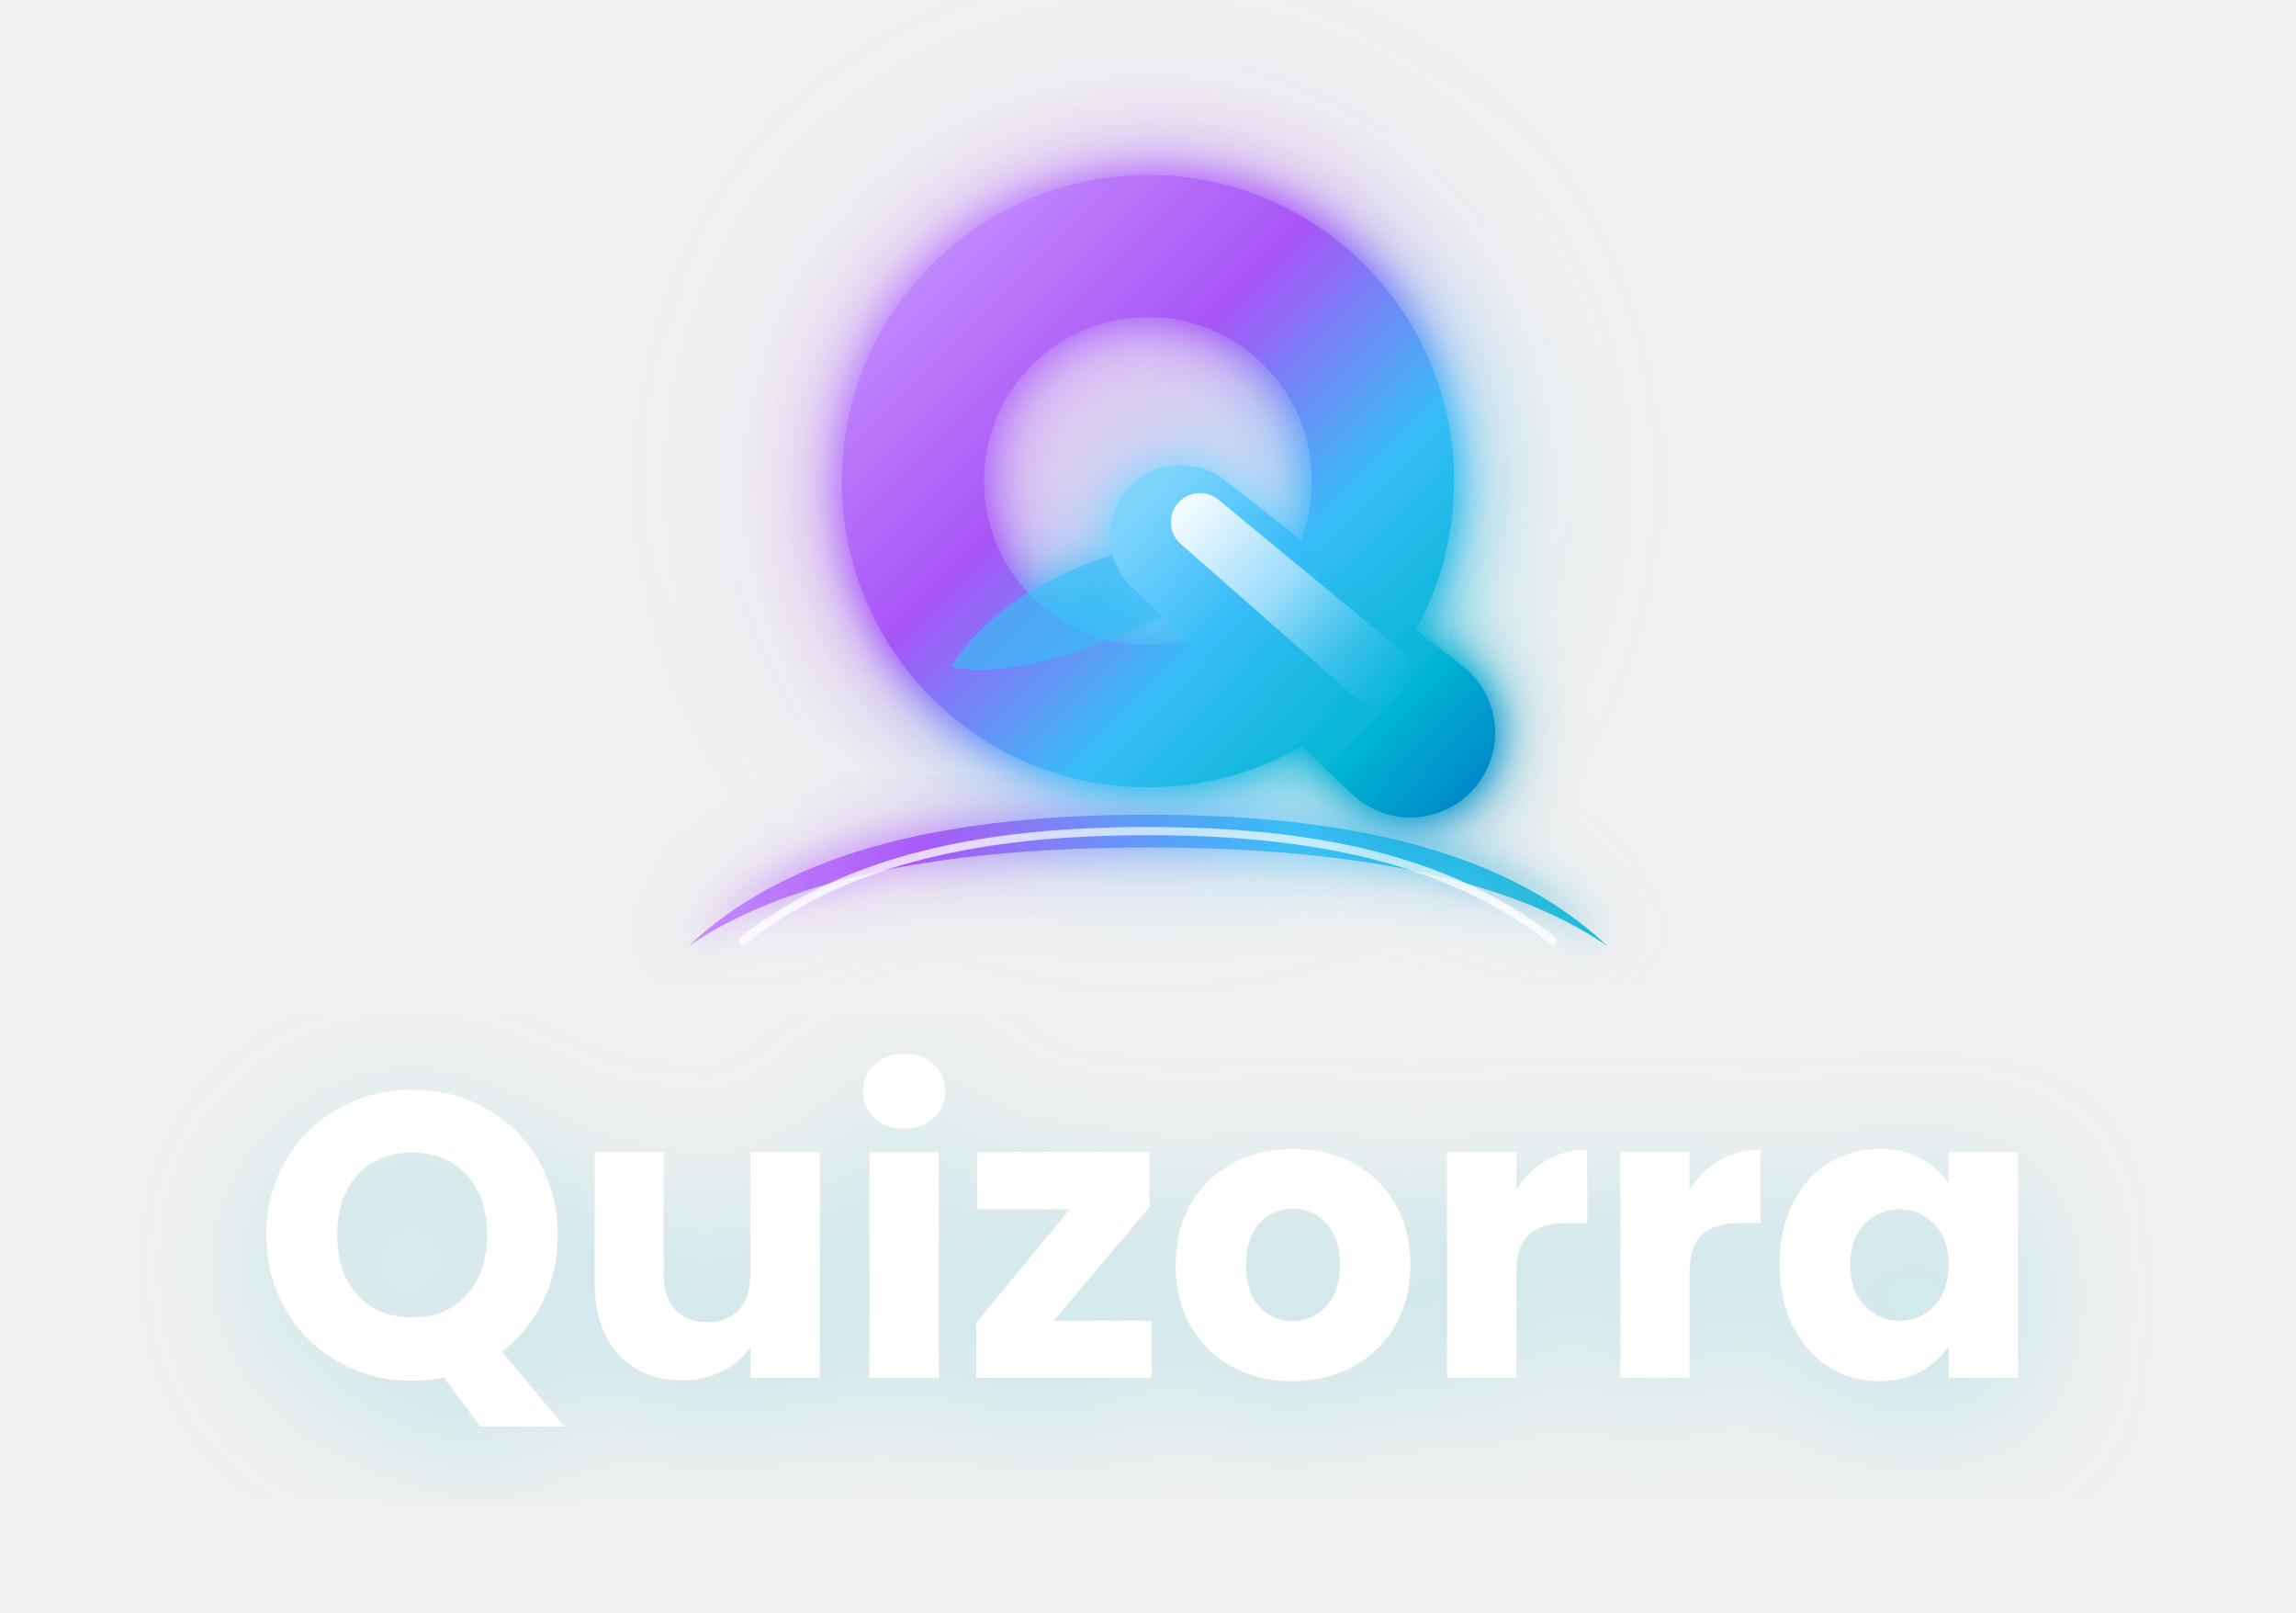
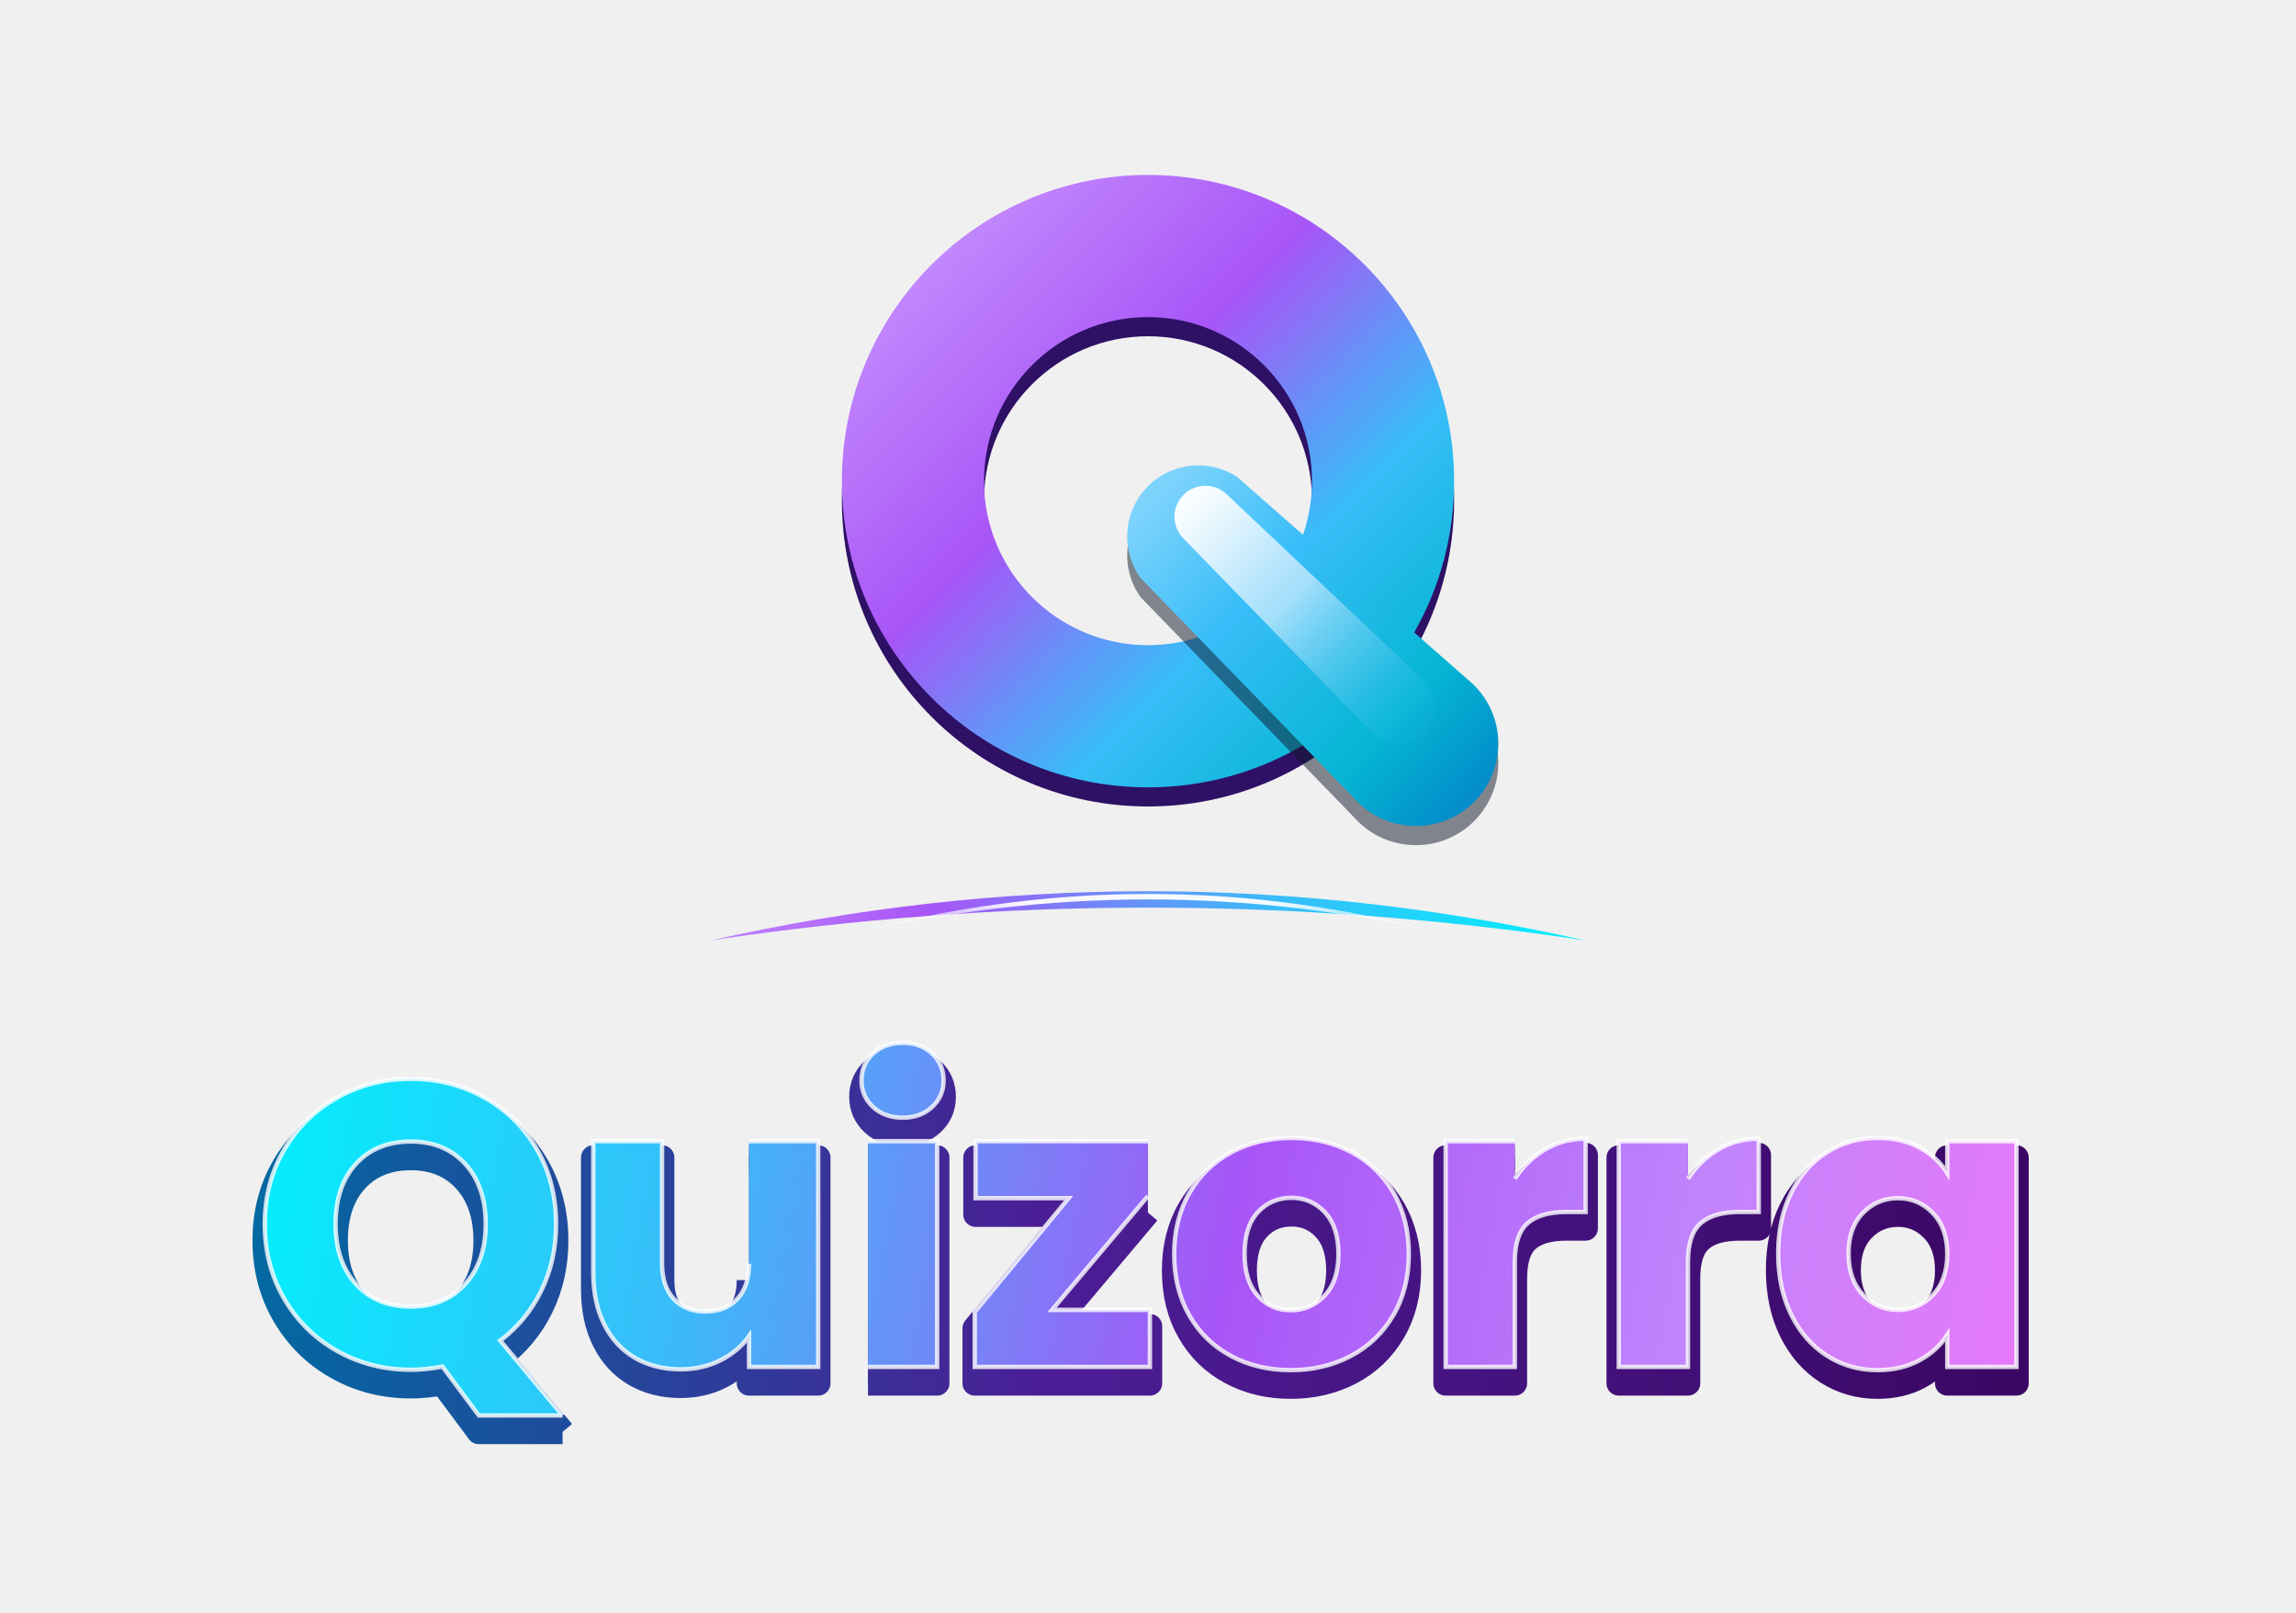
<svg xmlns="http://www.w3.org/2000/svg" viewBox="0 0 420 295" width="420" height="295" fill="none">
  <defs>
    <linearGradient id="stkRingGrad" x1="154" y1="32" x2="266" y2="144" gradientUnits="userSpaceOnUse">
      <stop offset="0%" stop-color="#d8b4fe" />
      <stop offset="16%" stop-color="#c084fc" />
      <stop offset="42%" stop-color="#a855f7" />
      <stop offset="68%" stop-color="#38bdf8" />
      <stop offset="88%" stop-color="#06b6d4" />
      <stop offset="100%" stop-color="#00f2fe" />
    </linearGradient>
-     <linearGradient id="stkTailGrad" x1="210" y1="92" x2="270" y2="148" gradientUnits="userSpaceOnUse">
+     <linearGradient id="stkTailGrad" x1="210" y1="92" x2="272" y2="150" gradientUnits="userSpaceOnUse">
      <stop offset="0%" stop-color="#7dd3fc" />
      <stop offset="30%" stop-color="#38bdf8" />
      <stop offset="70%" stop-color="#06b6d4" />
      <stop offset="100%" stop-color="#0284c7" />
    </linearGradient>
-     <linearGradient id="stkTailHl" x1="218" y1="92" x2="256" y2="126" gradientUnits="userSpaceOnUse">
-       <stop offset="0%" stop-color="#ffffff" stop-opacity="0.9" />
-       <stop offset="45%" stop-color="#e0f2fe" stop-opacity="0.6" />
+     <linearGradient id="stkTailHl" x1="218" y1="92" x2="258" y2="132" gradientUnits="userSpaceOnUse">
+       <stop offset="0%" stop-color="#ffffff" stop-opacity="0.95" />
+       <stop offset="45%" stop-color="#e0f2fe" stop-opacity="0.65" />
      <stop offset="100%" stop-color="#38bdf8" stop-opacity="0.1" />
    </linearGradient>
-     <linearGradient id="stkArchGrad" x1="126" y1="162" x2="294" y2="162" gradientUnits="userSpaceOnUse">
-       <stop offset="0%" stop-color="#c084fc" stop-opacity="0.95" />
+     <linearGradient id="stkTextGrad" x1="46" y1="190" x2="373.45" y2="250" gradientUnits="userSpaceOnUse">
+       <stop offset="0%" stop-color="#00f2fe" />
+       <stop offset="25%" stop-color="#38bdf8" />
+       <stop offset="55%" stop-color="#a855f7" />
+       <stop offset="80%" stop-color="#c084fc" />
+       <stop offset="100%" stop-color="#e879f9" />
+     </linearGradient>
+     <linearGradient id="stkArchGrad" x1="130" y1="162" x2="290" y2="162" gradientUnits="userSpaceOnUse">
+       <stop offset="0%" stop-color="#c084fc" />
      <stop offset="25%" stop-color="#a855f7" />
      <stop offset="65%" stop-color="#38bdf8" />
-       <stop offset="100%" stop-color="#06b6d4" stop-opacity="0.95" />
+       <stop offset="100%" stop-color="#00f2fe" />
    </linearGradient>
-     <filter id="stkGlow" x="-30%" y="-30%" width="160%" height="160%">
-       <feGaussianBlur stdDeviation="3" result="glow1" />
-       <feGaussianBlur stdDeviation="6.5" result="glow2" />
-       <feMerge>
-         <feMergeNode in="glow2" />
-         <feMergeNode in="glow1" />
-         <feMergeNode in="SourceGraphic" />
-       </feMerge>
-     </filter>
-     <filter id="stkBloom" x="-50%" y="-50%" width="200%" height="200%">
-       <feGaussianBlur stdDeviation="15" result="bloom" />
-     </filter>
-     <filter id="stkTextShadow" x="-20%" y="-20%" width="140%" height="140%">
-       <feDropShadow dx="0" dy="2.5" stdDeviation="3" flood-color="#7c3aed" flood-opacity="0.45" />
-       <feDropShadow dx="0" dy="6" stdDeviation="12" flood-color="#06b6d4" flood-opacity="0.22" />
-     </filter>
+     <linearGradient id="stkArchCoreGrad" x1="155" y1="162" x2="265" y2="162" gradientUnits="userSpaceOnUse">
+       <stop offset="0%" stop-color="#ffffff" stop-opacity="0.2" />
+       <stop offset="30%" stop-color="#ffffff" stop-opacity="0.95" />
+       <stop offset="70%" stop-color="#ffffff" stop-opacity="0.95" />
+       <stop offset="100%" stop-color="#ffffff" stop-opacity="0.2" />
+     </linearGradient>
+     <linearGradient id="stkBevelGrad" x1="46" y1="250" x2="373.45" y2="250" gradientUnits="userSpaceOnUse">
+       <stop offset="0%" stop-color="#0369a1" />
+       <stop offset="45%" stop-color="#4c1d95" />
+       <stop offset="100%" stop-color="#3b0764" />
+     </linearGradient>
  </defs>
-   <circle cx="210" cy="88" r="62" fill="url(#stkRingGrad)" opacity="0.25" filter="url(#stkBloom)" />
-   <g filter="url(#stkGlow)">
-     <path d="M 126 173 C 145 155, 175 149, 210 149 C 245 149, 275 155, 294 173 C 275 160, 245 155, 210 155 C 175 155, 145 160, 126 173 Z" fill="url(#stkArchGrad)" opacity="0.95" />
-     <path d="M 136 172 C 155 157, 180 152, 210 152 C 240 152, 265 157, 284 172" stroke="#ffffff" stroke-width="1.5" stroke-linecap="round" opacity="0.75" />
+   <g id="stk-arch">
+     <path d="M 130 172 Q 210 154 290 172 Q 210 160 130 172 Z" fill="url(#stkArchGrad)" />
+     <path d="M 155 171 Q 210 156 265 171 Q 210 158 155 171 Z" fill="url(#stkArchCoreGrad)" />
  </g>
-   <g filter="url(#stkGlow)">
+   <g id="stk-Q">
+     <path fill-rule="evenodd" clip-rule="evenodd" d="M 210 32 C 179.07 32 154 57.07 154 88 C 154 118.93 179.07 144 210 144 C 240.93 144 266 118.93 266 88 C 266 57.07 240.93 32 210 32 Z M 210 58 C 226.57 58 240 71.43 240 88 C 240 104.57 226.57 118 210 118 C 193.43 118 180 104.57 180 88 C 180 71.43 193.43 58 210 58 Z" transform="translate(0, 3.5)" fill="#2e1065" />
    <path fill-rule="evenodd" clip-rule="evenodd" d="M 210 32 C 179.07 32 154 57.07 154 88 C 154 118.93 179.07 144 210 144 C 240.93 144 266 118.93 266 88 C 266 57.07 240.93 32 210 32 Z M 210 58 C 226.57 58 240 71.43 240 88 C 240 104.57 226.57 118 210 118 C 193.43 118 180 104.57 180 88 C 180 71.43 193.43 58 210 58 Z" fill="url(#stkRingGrad)" />
-     <path d="M 216 98 C 198 102, 182 109, 174 122 C 183 124, 199 120, 216 111 Z" fill="#38bdf8" opacity="0.65" />
-     <path d="M 224.46 88.13 A 13 13 0 0 0 207.54 107.87 L 247.91 145.77 A 15.5 15.5 0 0 0 268.09 122.23 Z" fill="url(#stkTailGrad)" />
-     <path d="M 223.0 91.5 A 5 5 0 0 0 216.0 99.5 L 249.0 128.5 A 6.5 6.5 0 0 0 257.0 119.5 Z" fill="url(#stkTailHl)" />
+     <path d="M 226.32 87.24 A 13 13 0 0 0 208.68 105.76 L 248.61 146.93 A 15 15 0 0 0 269.39 125.07 Z" transform="translate(0, 3.5)" fill="#0f172a" opacity="0.5" />
+     <path d="M 226.32 87.24 A 13 13 0 0 0 208.68 105.76 L 248.61 146.93 A 15 15 0 0 0 269.39 125.07 Z" fill="url(#stkTailGrad)" />
+     <path d="M 224.5 90.5 A 5 5 0 0 0 216.5 98.5 L 251.0 134.0 A 6 6 0 0 0 260.5 124.5 Z" fill="url(#stkTailHl)" />
  </g>
-   <path d=" M103.18 260.88L87.86 260.88L81.20 251.93Q78.24 252.52 75.43 252.52Q68.10 252.52 62 249.11Q55.89 245.71 52.31 239.60Q48.72 233.50 48.72 225.88Q48.72 218.26 52.31 212.19Q55.89 206.12 62 202.72Q68.10 199.31 75.43 199.31Q82.76 199.31 88.86 202.72Q94.97 206.12 98.48 212.19Q102 218.26 102 225.88Q102 232.54 99.30 238.05Q96.59 243.56 91.78 247.19L103.18 260.88M61.67 225.88Q61.67 232.76 65.40 236.87Q69.14 240.97 75.43 240.97Q81.65 240.97 85.38 236.83Q89.12 232.69 89.12 225.88Q89.12 219 85.38 214.89Q81.65 210.78 75.43 210.78Q69.14 210.78 65.40 214.85Q61.67 218.92 61.67 225.88 M137.29 210.71L149.95 210.71L149.95 252L137.29 252L137.29 246.38Q135.37 249.11 132.08 250.78Q128.78 252.44 124.79 252.44Q120.05 252.44 116.43 250.34Q112.80 248.23 110.80 244.23Q108.80 240.23 108.80 234.83L108.80 210.71L121.38 210.71L121.38 233.13Q121.38 237.27 123.53 239.57Q125.68 241.86 129.30 241.86Q133 241.86 135.15 239.57Q137.29 237.27 137.29 233.13 M165.41 206.42Q162.08 206.42 159.98 204.46Q157.87 202.49 157.87 199.61Q157.87 196.65 159.98 194.69Q162.08 192.73 165.41 192.73Q168.67 192.73 170.78 194.69Q172.89 196.65 172.89 199.61Q172.89 202.49 170.78 204.46Q168.67 206.42 165.41 206.42M159.05 210.71L171.70 210.71L171.70 252L159.05 252 M210.26 220.77L192.72 241.57L210.63 241.57L210.63 252L178.59 252L178.59 241.94L195.75 221.14L178.74 221.14L178.74 210.71L210.26 210.71 M236.38 252.59Q230.31 252.59 225.47 250Q220.62 247.41 217.84 242.60Q215.07 237.79 215.07 231.35Q215.07 224.99 217.88 220.14Q220.69 215.30 225.58 212.71Q230.46 210.12 236.53 210.12Q242.60 210.12 247.48 212.71Q252.37 215.30 255.18 220.14Q257.99 224.99 257.99 231.35Q257.99 237.72 255.14 242.56Q252.29 247.41 247.37 250Q242.45 252.59 236.38 252.59M236.38 241.64Q240.01 241.64 242.56 238.98Q245.11 236.31 245.11 231.35Q245.11 226.40 242.63 223.73Q240.16 221.07 236.53 221.07Q232.83 221.07 230.39 223.69Q227.95 226.32 227.95 231.35Q227.95 236.31 230.35 238.98Q232.76 241.64 236.38 241.64 M277.38 217.59Q279.60 214.19 282.93 212.22Q286.26 210.26 290.33 210.26L290.33 223.66L286.85 223.66Q282.11 223.66 279.75 225.69Q277.38 227.73 277.38 232.83L277.38 252L264.72 252L264.72 210.71L277.38 210.71 M309.05 217.59Q311.27 214.19 314.60 212.22Q317.93 210.26 322 210.26L322 223.66L318.52 223.66Q313.79 223.66 311.42 225.69Q309.05 227.73 309.05 232.83L309.05 252L296.40 252L296.40 210.71L309.05 210.71 M325.55 231.28Q325.55 224.92 327.96 220.11Q330.36 215.30 334.51 212.71Q338.65 210.12 343.76 210.12Q348.12 210.12 351.41 211.89Q354.71 213.67 356.48 216.55L356.48 210.71L369.14 210.71L369.14 252L356.48 252L356.48 246.15Q354.63 249.04 351.34 250.82Q348.05 252.59 343.68 252.59Q338.65 252.59 334.51 249.97Q330.36 247.34 327.96 242.49Q325.55 237.64 325.55 231.28M356.48 231.35Q356.48 226.62 353.86 223.88Q351.23 221.14 347.46 221.14Q343.68 221.14 341.05 223.84Q338.43 226.54 338.43 231.28Q338.43 236.02 341.05 238.79Q343.68 241.57 347.46 241.57Q351.23 241.57 353.86 238.83Q356.48 236.09 356.48 231.35" fill="#ffffff" filter="url(#stkTextShadow)" />
+   <g id="stk-text">
+     <path d=" M102.91 258.88L87.59 258.88L80.93 249.93Q77.97 250.52 75.16 250.52Q67.83 250.52 61.73 247.11Q55.62 243.71 52.03 237.60Q48.44 231.50 48.44 223.88Q48.44 216.26 52.03 210.19Q55.62 204.12 61.73 200.72Q67.83 197.31 75.16 197.31Q82.48 197.31 88.59 200.72Q94.69 204.12 98.21 210.19Q101.72 216.26 101.72 223.88Q101.72 230.54 99.02 236.05Q96.32 241.56 91.51 245.19L102.91 258.88M61.39 223.88Q61.39 230.76 65.13 234.87Q68.87 238.97 75.16 238.97Q81.37 238.97 85.11 234.83Q88.85 230.69 88.85 223.88Q88.85 217 85.11 212.89Q81.37 208.78 75.16 208.78Q68.87 208.78 65.13 212.85Q61.39 216.92 61.39 223.88 M137.02 208.71L149.67 208.71L149.67 250L137.02 250L137.02 244.38Q135.10 247.11 131.80 248.78Q128.51 250.44 124.51 250.44Q119.78 250.44 116.15 248.34Q112.53 246.23 110.53 242.23Q108.53 238.23 108.53 232.83L108.53 208.71L121.11 208.71L121.11 231.13Q121.11 235.27 123.26 237.57Q125.40 239.86 129.03 239.86Q132.73 239.86 134.87 237.57Q137.02 235.27 137.02 231.13 M165.14 204.42Q161.81 204.42 159.70 202.46Q157.59 200.49 157.59 197.61Q157.59 194.65 159.70 192.69Q161.81 190.73 165.14 190.73Q168.40 190.73 170.51 192.69Q172.61 194.65 172.61 197.61Q172.61 200.49 170.51 202.46Q168.40 204.42 165.14 204.42M158.78 208.71L171.43 208.71L171.43 250L158.78 250 M209.98 218.77L192.45 239.57L210.35 239.57L210.35 250L178.31 250L178.31 239.94L195.48 219.14L178.46 219.14L178.46 208.71L209.98 208.71 M236.11 250.59Q230.04 250.59 225.19 248Q220.34 245.41 217.57 240.60Q214.79 235.79 214.79 229.35Q214.79 222.99 217.61 218.14Q220.42 213.30 225.30 210.71Q230.19 208.12 236.25 208.12Q242.32 208.12 247.21 210.71Q252.09 213.30 254.90 218.14Q257.71 222.99 257.71 229.35Q257.71 235.72 254.87 240.56Q252.02 245.41 247.10 248Q242.17 250.59 236.11 250.59M236.11 239.64Q239.73 239.64 242.29 236.98Q244.84 234.31 244.84 229.35Q244.84 224.40 242.36 221.73Q239.88 219.07 236.25 219.07Q232.55 219.07 230.11 221.69Q227.67 224.32 227.67 229.35Q227.67 234.31 230.08 236.98Q232.48 239.64 236.11 239.64 M277.10 215.59Q279.32 212.19 282.65 210.22Q285.98 208.26 290.05 208.26L290.05 221.66L286.57 221.66Q281.84 221.66 279.47 223.69Q277.10 225.73 277.10 230.83L277.10 250L264.45 250L264.45 208.71L277.10 208.71 M308.77 215.59Q310.99 212.19 314.32 210.22Q317.65 208.26 321.72 208.26L321.72 221.66L318.25 221.66Q313.51 221.66 311.14 223.69Q308.77 225.73 308.77 230.83L308.77 250L296.12 250L296.12 208.71L308.77 208.71 M325.28 229.28Q325.28 222.92 327.68 218.11Q330.09 213.30 334.23 210.71Q338.37 208.12 343.48 208.12Q347.85 208.12 351.14 209.89Q354.43 211.67 356.21 214.55L356.21 208.71L368.86 208.71L368.86 250L356.21 250L356.21 244.15Q354.36 247.04 351.07 248.82Q347.77 250.59 343.41 250.59Q338.37 250.59 334.23 247.97Q330.09 245.34 327.68 240.49Q325.28 235.64 325.28 229.28M356.21 229.35Q356.21 224.62 353.58 221.88Q350.95 219.14 347.18 219.14Q343.41 219.14 340.78 221.84Q338.15 224.54 338.15 229.28Q338.15 234.02 340.78 236.79Q343.41 239.57 347.18 239.57Q350.95 239.57 353.58 236.83Q356.21 234.09 356.21 229.35" transform="translate(0, 3)" stroke="url(#stkBevelGrad)" stroke-width="4.5" stroke-linejoin="round" fill="url(#stkBevelGrad)" />
+     <path d=" M102.91 258.88L87.59 258.88L80.93 249.93Q77.97 250.52 75.16 250.52Q67.83 250.52 61.73 247.11Q55.62 243.71 52.03 237.60Q48.44 231.50 48.44 223.88Q48.44 216.26 52.03 210.19Q55.62 204.12 61.73 200.72Q67.83 197.31 75.16 197.31Q82.48 197.31 88.59 200.72Q94.69 204.12 98.21 210.19Q101.72 216.26 101.72 223.88Q101.72 230.54 99.02 236.05Q96.32 241.56 91.51 245.19L102.91 258.88M61.39 223.88Q61.39 230.76 65.13 234.87Q68.87 238.97 75.16 238.97Q81.37 238.97 85.11 234.83Q88.85 230.69 88.85 223.88Q88.85 217 85.11 212.89Q81.37 208.78 75.16 208.78Q68.87 208.78 65.13 212.85Q61.39 216.92 61.39 223.88 M137.02 208.71L149.67 208.71L149.67 250L137.02 250L137.02 244.38Q135.10 247.11 131.80 248.78Q128.51 250.44 124.51 250.44Q119.78 250.44 116.15 248.34Q112.53 246.23 110.53 242.23Q108.53 238.23 108.53 232.83L108.53 208.71L121.11 208.71L121.11 231.13Q121.11 235.27 123.26 237.57Q125.40 239.86 129.03 239.86Q132.73 239.86 134.87 237.57Q137.02 235.27 137.02 231.13 M165.14 204.42Q161.81 204.42 159.70 202.46Q157.59 200.49 157.59 197.61Q157.59 194.65 159.70 192.69Q161.81 190.73 165.14 190.73Q168.40 190.73 170.51 192.69Q172.61 194.65 172.61 197.61Q172.61 200.49 170.51 202.46Q168.40 204.42 165.14 204.42M158.78 208.71L171.43 208.71L171.43 250L158.78 250 M209.98 218.77L192.45 239.57L210.35 239.57L210.35 250L178.31 250L178.31 239.94L195.48 219.14L178.46 219.14L178.46 208.71L209.98 208.71 M236.11 250.59Q230.04 250.59 225.19 248Q220.34 245.41 217.57 240.60Q214.79 235.79 214.79 229.35Q214.79 222.99 217.61 218.14Q220.42 213.30 225.30 210.71Q230.19 208.12 236.25 208.12Q242.32 208.12 247.21 210.71Q252.09 213.30 254.90 218.14Q257.71 222.99 257.71 229.35Q257.71 235.72 254.87 240.56Q252.02 245.41 247.10 248Q242.17 250.59 236.11 250.59M236.11 239.64Q239.73 239.64 242.29 236.98Q244.84 234.31 244.84 229.35Q244.84 224.40 242.36 221.73Q239.88 219.07 236.25 219.07Q232.55 219.07 230.11 221.69Q227.67 224.32 227.67 229.35Q227.67 234.31 230.08 236.98Q232.48 239.64 236.11 239.64 M277.10 215.59Q279.32 212.19 282.65 210.22Q285.98 208.26 290.05 208.26L290.05 221.66L286.57 221.66Q281.84 221.66 279.47 223.69Q277.10 225.73 277.10 230.83L277.10 250L264.45 250L264.45 208.71L277.10 208.71 M308.77 215.59Q310.99 212.19 314.32 210.22Q317.65 208.26 321.72 208.26L321.72 221.66L318.25 221.66Q313.51 221.66 311.14 223.69Q308.77 225.73 308.77 230.83L308.77 250L296.12 250L296.12 208.71L308.77 208.71 M325.28 229.28Q325.28 222.92 327.68 218.11Q330.09 213.30 334.23 210.71Q338.37 208.12 343.48 208.12Q347.85 208.12 351.14 209.89Q354.43 211.67 356.21 214.55L356.21 208.71L368.86 208.71L368.86 250L356.21 250L356.21 244.15Q354.36 247.04 351.07 248.82Q347.77 250.59 343.41 250.59Q338.37 250.59 334.23 247.97Q330.09 245.34 327.68 240.49Q325.28 235.64 325.28 229.28M356.21 229.35Q356.21 224.62 353.58 221.88Q350.95 219.14 347.18 219.14Q343.41 219.14 340.78 221.84Q338.15 224.54 338.15 229.28Q338.15 234.02 340.78 236.79Q343.41 239.57 347.18 239.57Q350.95 239.57 353.58 236.83Q356.21 234.09 356.21 229.35" fill="url(#stkTextGrad)" />
+     <path d=" M102.91 258.88L87.59 258.88L80.93 249.93Q77.97 250.52 75.16 250.52Q67.83 250.52 61.73 247.11Q55.62 243.71 52.03 237.60Q48.44 231.50 48.44 223.88Q48.44 216.26 52.03 210.19Q55.62 204.12 61.73 200.72Q67.83 197.31 75.16 197.31Q82.48 197.31 88.59 200.72Q94.69 204.12 98.21 210.19Q101.72 216.26 101.72 223.88Q101.72 230.54 99.02 236.05Q96.32 241.56 91.51 245.19L102.91 258.88M61.39 223.88Q61.39 230.76 65.13 234.87Q68.87 238.97 75.16 238.97Q81.37 238.97 85.11 234.83Q88.85 230.69 88.85 223.88Q88.85 217 85.11 212.89Q81.37 208.78 75.16 208.78Q68.87 208.78 65.13 212.85Q61.39 216.92 61.39 223.88 M137.02 208.71L149.67 208.71L149.67 250L137.02 250L137.02 244.38Q135.10 247.11 131.80 248.78Q128.51 250.44 124.51 250.44Q119.78 250.44 116.15 248.34Q112.53 246.23 110.53 242.23Q108.53 238.23 108.53 232.83L108.53 208.71L121.11 208.71L121.11 231.13Q121.11 235.27 123.26 237.57Q125.40 239.86 129.03 239.86Q132.73 239.86 134.87 237.57Q137.02 235.27 137.02 231.13 M165.14 204.42Q161.81 204.42 159.70 202.46Q157.59 200.49 157.59 197.61Q157.59 194.65 159.70 192.69Q161.81 190.73 165.14 190.73Q168.40 190.73 170.51 192.69Q172.61 194.65 172.61 197.61Q172.61 200.49 170.51 202.46Q168.40 204.42 165.14 204.42M158.78 208.71L171.43 208.71L171.43 250L158.78 250 M209.98 218.77L192.45 239.57L210.35 239.57L210.35 250L178.31 250L178.31 239.94L195.48 219.14L178.46 219.14L178.46 208.71L209.98 208.71 M236.11 250.59Q230.04 250.59 225.19 248Q220.34 245.41 217.57 240.60Q214.79 235.79 214.79 229.35Q214.79 222.99 217.61 218.14Q220.42 213.30 225.30 210.71Q230.19 208.12 236.25 208.12Q242.32 208.12 247.21 210.71Q252.09 213.30 254.90 218.14Q257.71 222.99 257.71 229.35Q257.71 235.72 254.87 240.56Q252.02 245.41 247.10 248Q242.17 250.59 236.11 250.59M236.11 239.64Q239.73 239.64 242.29 236.98Q244.84 234.31 244.84 229.35Q244.84 224.40 242.36 221.73Q239.88 219.07 236.25 219.07Q232.55 219.07 230.11 221.69Q227.67 224.32 227.67 229.35Q227.67 234.31 230.08 236.98Q232.48 239.64 236.11 239.64 M277.10 215.59Q279.32 212.19 282.65 210.22Q285.98 208.26 290.05 208.26L290.05 221.66L286.57 221.66Q281.84 221.66 279.47 223.69Q277.10 225.73 277.10 230.83L277.10 250L264.45 250L264.45 208.71L277.10 208.71 M308.77 215.59Q310.99 212.19 314.32 210.22Q317.65 208.26 321.72 208.26L321.72 221.66L318.25 221.66Q313.51 221.66 311.14 223.69Q308.77 225.73 308.77 230.83L308.77 250L296.12 250L296.12 208.71L308.77 208.71 M325.28 229.28Q325.28 222.92 327.68 218.11Q330.09 213.30 334.23 210.71Q338.37 208.12 343.48 208.12Q347.85 208.12 351.14 209.89Q354.43 211.67 356.21 214.55L356.21 208.71L368.86 208.71L368.86 250L356.21 250L356.21 244.15Q354.36 247.04 351.07 248.82Q347.77 250.59 343.41 250.59Q338.37 250.59 334.23 247.97Q330.09 245.34 327.68 240.49Q325.28 235.64 325.28 229.28M356.21 229.35Q356.21 224.62 353.58 221.88Q350.95 219.14 347.18 219.14Q343.41 219.14 340.78 221.84Q338.15 224.54 338.15 229.28Q338.15 234.02 340.78 236.79Q343.41 239.57 347.18 239.57Q350.95 239.57 353.58 236.83Q356.21 234.09 356.21 229.35" stroke="#ffffff" stroke-width="0.8" stroke-opacity="0.8" fill="none" />
+   </g>
</svg>
